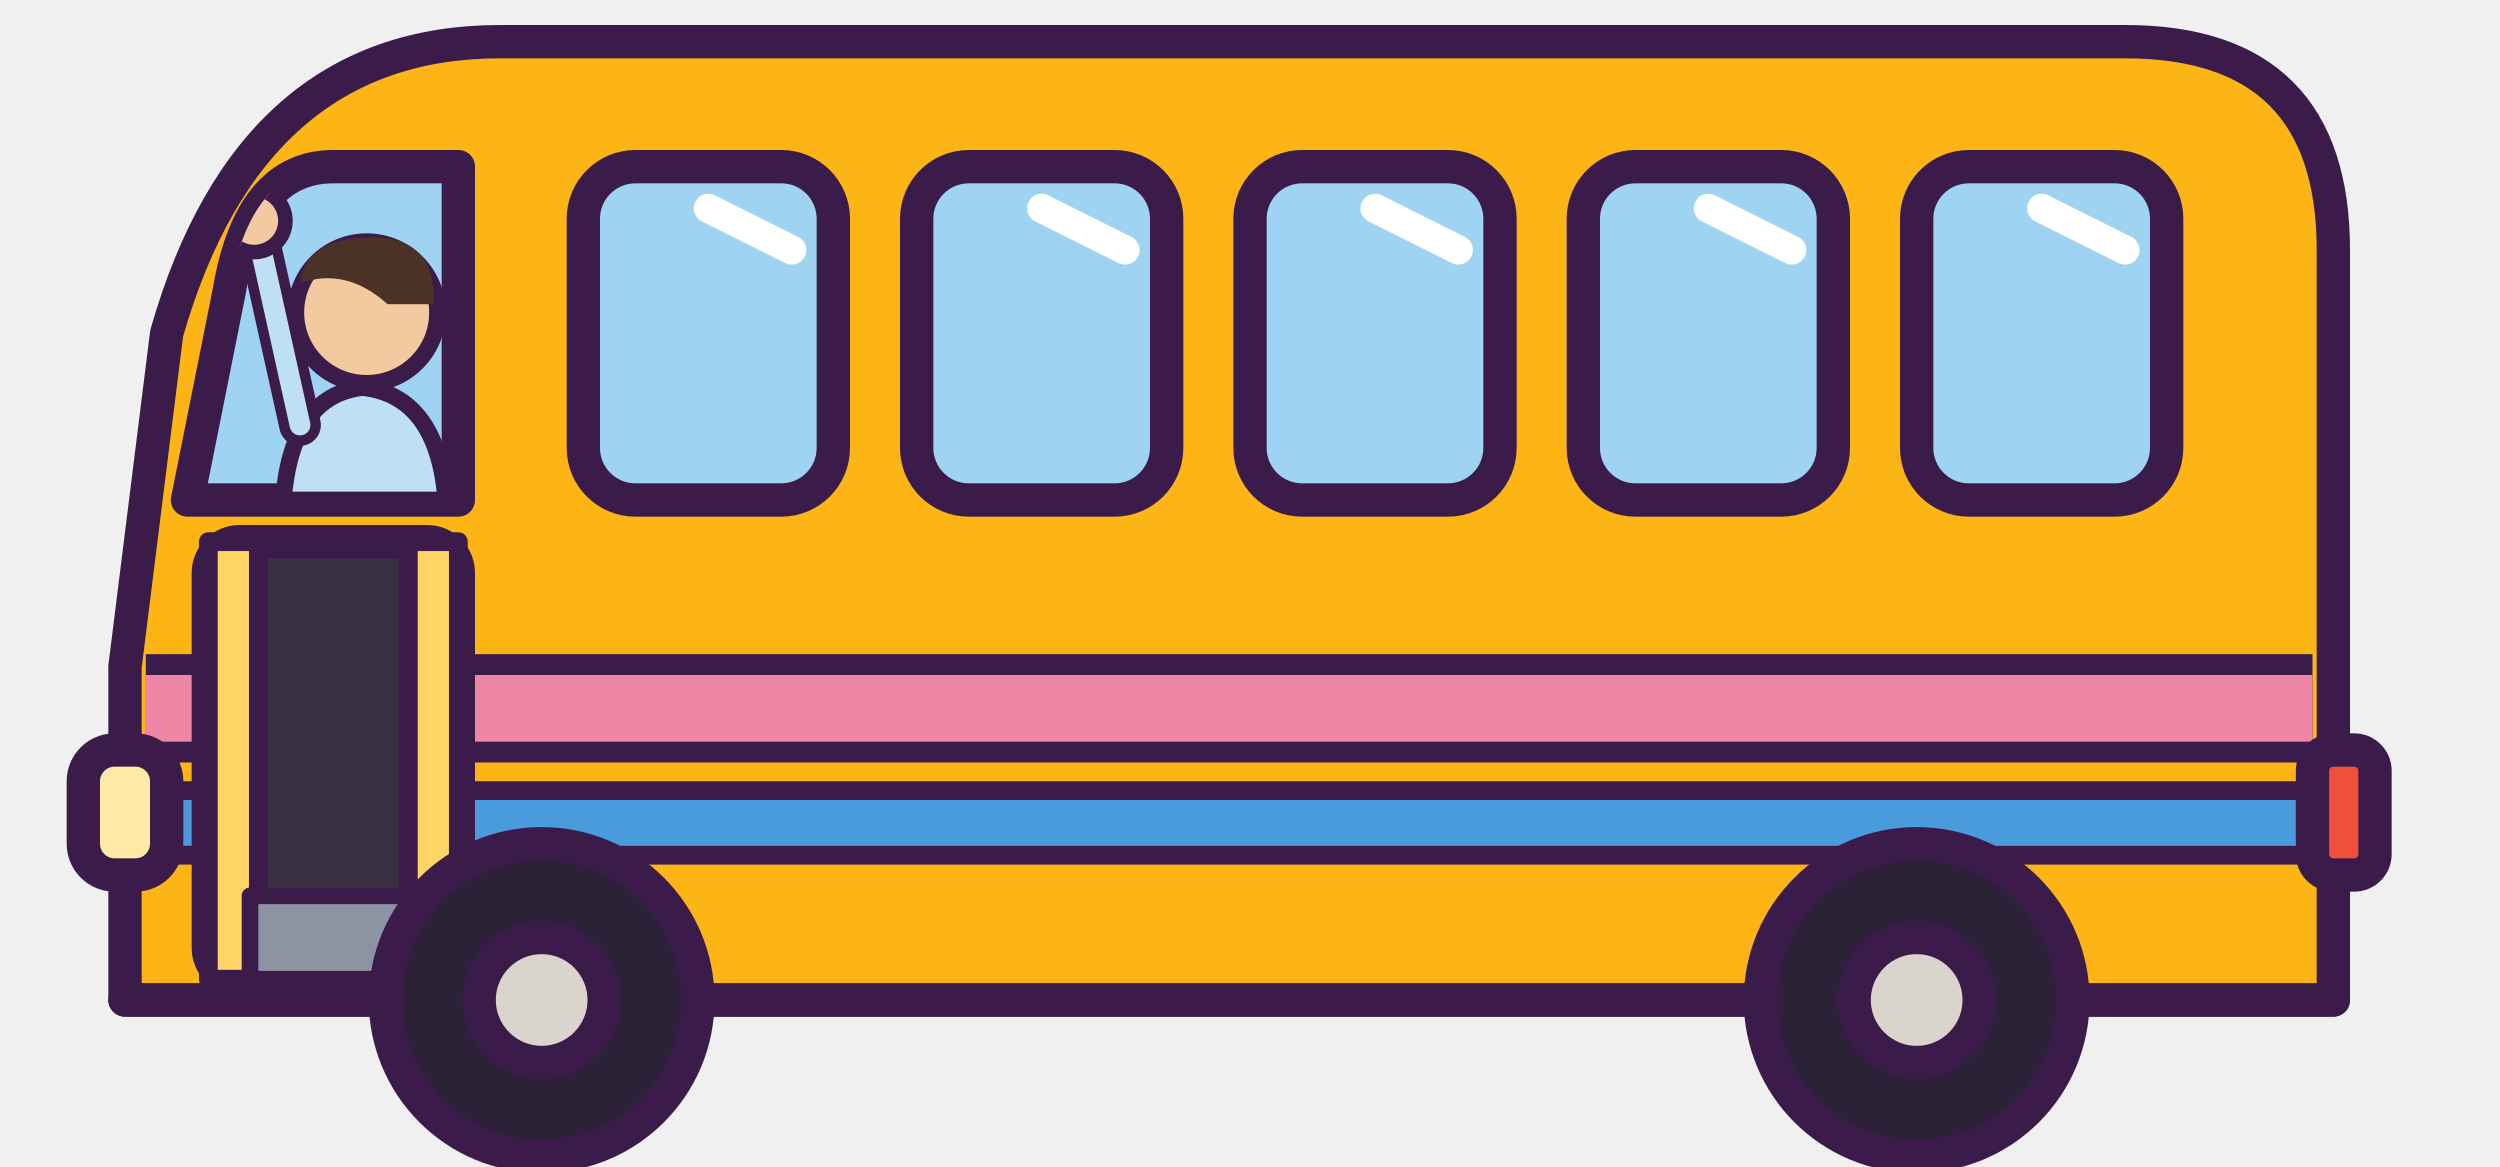
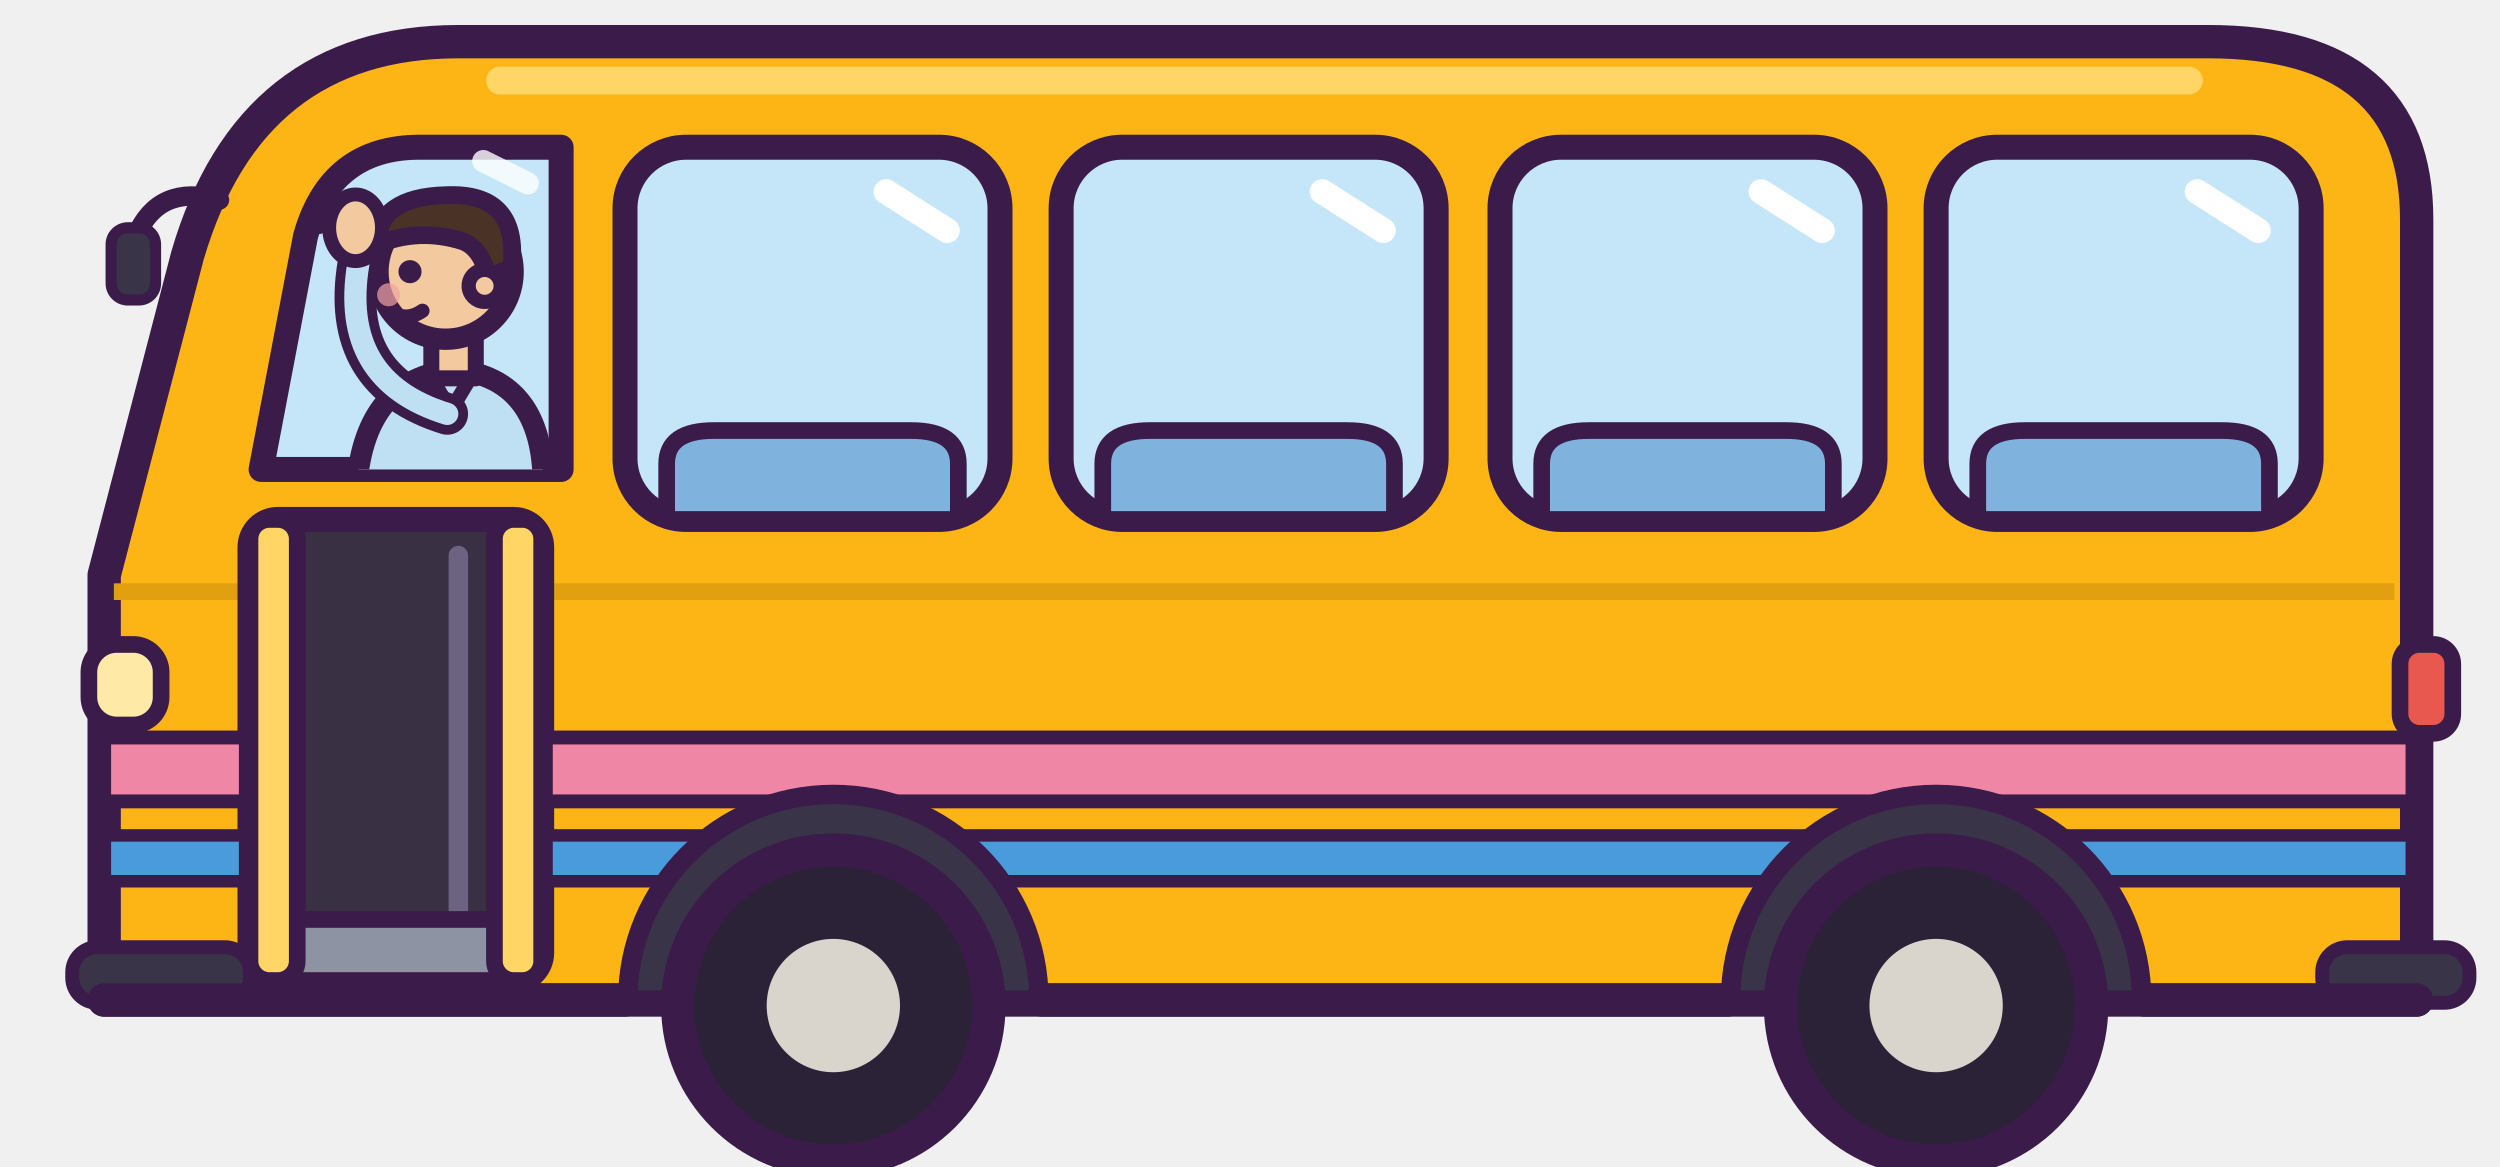
<svg xmlns="http://www.w3.org/2000/svg" viewBox="0 0 90 42" overflow="visible">
  <g transform="translate(90 0) scale(-1 1)">
-     <g transform="scale(.75) translate(0 -10)">
-       <path d="M8 58 V22 Q8 12 18 12 H96 Q108 12 112 26 L114 42 V58Z" fill="#FCB515" stroke="#3A1B49" stroke-width="1.6" stroke-linejoin="round" stroke-linecap="round" />
-       <path d="M9 44 H113" stroke="#3A1B49" stroke-width="5.2" />
-       <path d="M9 44 H113" stroke="#EF86A6" stroke-width="3.2" />
-       <path d="M9 49.5 H113" stroke="#3A1B49" stroke-width="4" />
-       <path d="M9 49.5 H113" stroke="#4A9BDB" stroke-width="2.2" />
-       <rect x="16" y="18" width="12" height="16" rx="2.5" fill="#9FD3F2" stroke="#3A1B49" stroke-width="1.6" stroke-linejoin="round" stroke-linecap="round" />
-       <path d="M18 22 l4 -2" stroke="#fff" stroke-width="1.4" stroke-linecap="round" />
-       <rect x="32" y="18" width="12" height="16" rx="2.5" fill="#9FD3F2" stroke="#3A1B49" stroke-width="1.6" stroke-linejoin="round" stroke-linecap="round" />
-       <path d="M34 22 l4 -2" stroke="#fff" stroke-width="1.4" stroke-linecap="round" />
-       <rect x="48" y="18" width="12" height="16" rx="2.5" fill="#9FD3F2" stroke="#3A1B49" stroke-width="1.6" stroke-linejoin="round" stroke-linecap="round" />
-       <path d="M50 22 l4 -2" stroke="#fff" stroke-width="1.4" stroke-linecap="round" />
-       <rect x="64" y="18" width="12" height="16" rx="2.5" fill="#9FD3F2" stroke="#3A1B49" stroke-width="1.6" stroke-linejoin="round" stroke-linecap="round" />
-       <path d="M66 22 l4 -2" stroke="#fff" stroke-width="1.4" stroke-linecap="round" />
-       <rect x="80" y="18" width="12" height="16" rx="2.5" fill="#9FD3F2" stroke="#3A1B49" stroke-width="1.6" stroke-linejoin="round" stroke-linecap="round" />
-       <path d="M82 22 l4 -2" stroke="#fff" stroke-width="1.4" stroke-linecap="round" />
-       <path d="M98 18 H104 Q108 18 109 24 L111 34 H98Z" fill="#9FD3F2" stroke="#3A1B49" stroke-width="1.6" stroke-linejoin="round" stroke-linecap="round" />
-       <clipPath id="p195-xe-dua-don-mo-trai-ws">
-         <path d="M98 18 H104 Q108 18 109 24 L111 34 H98Z" />
-       </clipPath>
-       <g clip-path="url(#p195-xe-dua-don-mo-trai-ws)">
-         <path d="M98.6 34 Q99 29 102.6 28.6 Q106 29 106.4 34Z" fill="#BFE0F2" stroke="#3A1B49" stroke-width="0.8" stroke-linejoin="round" stroke-linecap="round" />
-         <circle cx="102.4" cy="25" r="3.4" fill="#F3C9A0" stroke="#3A1B49" stroke-width="0.8" stroke-linejoin="round" stroke-linecap="round" />
-         <path d="M99.2 24.6 Q99 21.2 102.6 21.4 Q105.4 21.6 105.6 23.6 Q103.4 22.8 101.4 24.6Z" fill="#4A3326" />
-         <path d="M105.6 30.4 L107.6 21.4" stroke="#3A1B49" stroke-width="2" stroke-linecap="round" />
-         <path d="M105.6 30.4 L107.6 21.4" stroke="#BFE0F2" stroke-width="1" stroke-linecap="round" />
-         <circle cx="107.8" cy="20.6" r="1.5" fill="#F3C9A0" stroke="#3A1B49" stroke-width="0.7" stroke-linejoin="round" stroke-linecap="round" />
+     <path d="M3 36 V7.9 Q3 1.5 10.5 1.5 H73.5 Q81 1.5 83.25 9.2 L86.25 20.7 V36Z" fill="#FCB515" stroke="#3A1B49" stroke-width="1.2" stroke-linejoin="round" stroke-linecap="round" />
+     <path d="M11.2 2.9 H72" stroke="#FFD666" stroke-width="1" stroke-linecap="round" />
+     <path d="M3.8 21.3 H85.9" stroke="#E2A010" stroke-width=".6" />
+     <rect x="6.8" y="5.3" width="13.5" height="13.4" rx="2.2" fill="#C4E6F8" stroke="#3A1B49" stroke-width="0.9" stroke-linejoin="round" stroke-linecap="round" />
+     <path d="M8.3 18.7 V16.7 Q8.3 15.5 10 15.5 H17.1 Q18.8 15.5 18.8 16.7 V18.7Z" fill="#7FB3DE" stroke="#3A1B49" stroke-width="0.6" stroke-linejoin="round" stroke-linecap="round" />
+     <path d="M8.7 8.3 l2.2 -1.4" stroke="#fff" stroke-width=".9" stroke-linecap="round" />
+     <rect x="22.5" y="5.3" width="13.5" height="13.4" rx="2.2" fill="#C4E6F8" stroke="#3A1B49" stroke-width="0.9" stroke-linejoin="round" stroke-linecap="round" />
+     <path d="M24 18.7 V16.7 Q24 15.5 25.7 15.5 H32.8 Q34.5 15.5 34.5 16.7 V18.7Z" fill="#7FB3DE" stroke="#3A1B49" stroke-width="0.6" stroke-linejoin="round" stroke-linecap="round" />
+     <path d="M24.4 8.3 l2.2 -1.4" stroke="#fff" stroke-width=".9" stroke-linecap="round" />
+     <rect x="38.3" y="5.3" width="13.5" height="13.4" rx="2.2" fill="#C4E6F8" stroke="#3A1B49" stroke-width="0.9" stroke-linejoin="round" stroke-linecap="round" />
+     <path d="M39.8 18.7 V16.7 Q39.8 15.5 41.5 15.5 H48.6 Q50.3 15.5 50.3 16.7 V18.7Z" fill="#7FB3DE" stroke="#3A1B49" stroke-width="0.6" stroke-linejoin="round" stroke-linecap="round" />
+     <path d="M40.2 8.3 l2.2 -1.4" stroke="#fff" stroke-width=".9" stroke-linecap="round" />
+     <rect x="54" y="5.3" width="13.5" height="13.4" rx="2.2" fill="#C4E6F8" stroke="#3A1B49" stroke-width="0.9" stroke-linejoin="round" stroke-linecap="round" />
+     <path d="M55.5 18.7 V16.7 Q55.5 15.5 57.2 15.5 H64.3 Q66 15.5 66 16.7 V18.7Z" fill="#7FB3DE" stroke="#3A1B49" stroke-width="0.6" stroke-linejoin="round" stroke-linecap="round" />
+     <path d="M55.9 8.3 l2.2 -1.4" stroke="#fff" stroke-width=".9" stroke-linecap="round" />
+     <path d="M69.8 5.3 H74.9 Q78.1 5.3 79 8.5 L80.6 16.9 H69.8Z" fill="#C4E6F8" stroke="#3A1B49" stroke-width="0.9" stroke-linejoin="round" stroke-linecap="round" />
+     <clipPath id="p195-xe-dua-don-mo-trai-ws">
+       <path d="M69.8 5.3 H74.9 Q78.1 5.3 79 8.5 L80.6 16.9 H69.8Z" />
+     </clipPath>
+     <g clip-path="url(#p195-xe-dua-don-mo-trai-ws)">
+       <g transform="translate(69.8 5.3) scale(0.32) translate(-186 -24)">
+         <path d="M188 62 Q188 50 198 49 Q208 50 209 62Z" fill="#BFE0F2" stroke="#3A1B49" stroke-width="2.4" stroke-linejoin="round" stroke-linecap="round" />
+         <path d="M196 49.6 l2.4 4 2.4 -4" fill="none" stroke="#3A1B49" stroke-width="1.6" />
+         <rect x="195.6" y="44" width="5" height="6" fill="#F3C9A0" stroke="#3A1B49" stroke-width="1.8" stroke-linejoin="round" stroke-linecap="round" />
+         <circle cx="199" cy="38" r="7.6" fill="#F3C9A0" stroke="#3A1B49" stroke-width="2.4" stroke-linejoin="round" stroke-linecap="round" />
+         <path d="M191.6 37.6 Q190.6 29 199 29.4 Q206.6 29.6 206.8 35 Q202 33 197 34.6 Q195 35.4 194.2 38.6Z" fill="#4A3326" stroke="#3A1B49" stroke-width="2" stroke-linejoin="round" stroke-linecap="round" />
+         <circle cx="194.6" cy="39.6" r="1.8" fill="#F3C9A0" stroke="#3A1B49" stroke-width="1.6" stroke-linejoin="round" stroke-linecap="round" />
+         <circle cx="203" cy="38" r="1.3" fill="#3A1B49" />
+         <path d="M201.6 42.4 q2 1.4 4 -.2" fill="none" stroke="#3A1B49" stroke-width="1.6" stroke-linecap="round" />
+         <circle cx="205.4" cy="40.6" r="1.3" fill="#F2A3A3" opacity=".7" />
      </g>
-       <rect x="98" y="36" width="12" height="21" rx="1.5" fill="#3A3044" stroke="#3A1B49" stroke-width="1.6" stroke-linejoin="round" stroke-linecap="round" />
-       <rect x="98" y="36" width="2.4" height="21" fill="#FFD666" stroke="#3A1B49" stroke-width="0.9" stroke-linejoin="round" stroke-linecap="round" />
-       <rect x="107.6" y="36" width="2.4" height="21" fill="#FFD666" stroke="#3A1B49" stroke-width="0.9" stroke-linejoin="round" stroke-linecap="round" />
-       <rect x="100" y="53" width="8" height="4" fill="#8E93A3" stroke="#3A1B49" stroke-width="0.8" stroke-linejoin="round" stroke-linecap="round" />
-       <rect x="112" y="46" width="4" height="6" rx="1.5" fill="#FFE9A6" stroke="#3A1B49" stroke-width="1.6" stroke-linejoin="round" stroke-linecap="round" />
-       <rect x="6" y="46" width="3" height="6" rx="1" fill="#F0503A" stroke="#3A1B49" stroke-width="1.6" stroke-linejoin="round" stroke-linecap="round" />
-       <path d="M8 58 H114" stroke="#3A1B49" stroke-width="1.6" stroke-linejoin="round" stroke-linecap="round" />
-       <circle cx="28" cy="58" r="7.5" fill="#2B2238" stroke="#3A1B49" stroke-width="1.6" stroke-linejoin="round" stroke-linecap="round" />
-       <circle cx="28" cy="58" r="3" fill="#D9D4CC" stroke="#3A1B49" stroke-width="1.6" stroke-linejoin="round" stroke-linecap="round" />
-       <circle cx="94" cy="58" r="7.5" fill="#2B2238" stroke="#3A1B49" stroke-width="1.6" stroke-linejoin="round" stroke-linecap="round" />
-       <circle cx="94" cy="58" r="3" fill="#D9D4CC" stroke="#3A1B49" stroke-width="1.6" stroke-linejoin="round" stroke-linecap="round" />
+       <g id="tay-bac-tai" class="tay-bac-tai">
+         <path d="M73.9 14.9 Q77.8 13.7 77.1 9.5" fill="none" stroke="#3A1B49" stroke-width="1.5" stroke-linecap="round" />
+         <path d="M73.9 14.9 Q77.8 13.7 77.1 9.5" fill="none" stroke="#BFE0F2" stroke-width=".8" stroke-linecap="round" />
+         <ellipse cx="77.2" cy="8.2" rx=".95" ry="1.2" fill="#F3C9A0" stroke="#3A1B49" stroke-width="0.5" stroke-linejoin="round" stroke-linecap="round" />
+         <path d="M78.3 7.1 l.7 -.55 M78.5 8.2 l.8 0" stroke="#3A1B49" stroke-width=".45" stroke-linecap="round" />
+       </g>
    </g>
+     <path d="M71 6.6 l1.6 -.8" stroke="#fff" stroke-width=".8" stroke-linecap="round" opacity=".8" />
+     <rect x="70.5" y="18.7" width="10.5" height="16.6" rx="1" fill="#3A3044" stroke="#3A1B49" stroke-width="0.9" stroke-linejoin="round" stroke-linecap="round" />
+     <path d="M73.5 20 V33.4" stroke="#6B6380" stroke-width=".7" stroke-linecap="round" />
+     <rect x="71.3" y="33.1" width="9" height="2.2" fill="#8E93A3" stroke="#3A1B49" stroke-width="0.6" stroke-linejoin="round" stroke-linecap="round" />
+     <rect x="70.5" y="18.7" width="1.7" height="16.6" rx=".7" fill="#FFD666" stroke="#3A1B49" stroke-width="0.6" stroke-linejoin="round" stroke-linecap="round" />
+     <rect x="79.3" y="18.7" width="1.7" height="16.6" rx=".7" fill="#FFD666" stroke="#3A1B49" stroke-width="0.6" stroke-linejoin="round" stroke-linecap="round" />
+     <path d="M3.4 27.7 H70.1" stroke="#3A1B49" stroke-width="2.8" />
+     <path d="M3.4 27.7 H70.1" stroke="#EF86A6" stroke-width="1.8" />
+     <path d="M3.4 30.9 H70.1" stroke="#3A1B49" stroke-width="2.1" />
+     <path d="M3.4 30.9 H70.1" stroke="#4A9BDB" stroke-width="1.2" />
+     <path d="M81.4 27.7 H86" stroke="#3A1B49" stroke-width="2.8" />
+     <path d="M81.4 27.7 H86" stroke="#EF86A6" stroke-width="1.8" />
+     <path d="M81.4 30.9 H86" stroke="#3A1B49" stroke-width="2.1" />
+     <path d="M81.4 30.9 H86" stroke="#4A9BDB" stroke-width="1.2" />
+     <rect x="84.2" y="23.2" width="2.6" height="2.9" rx="1" fill="#FFE9A6" stroke="#3A1B49" stroke-width="0.6" stroke-linejoin="round" stroke-linecap="round" />
+     <rect x="1.7" y="23.2" width="1.9" height="3.2" rx=".7" fill="#E8584F" stroke="#3A1B49" stroke-width="0.6" stroke-linejoin="round" stroke-linecap="round" />
+     <rect x="81" y="34.1" width="6.4" height="2" rx=".9" fill="#3A3448" stroke="#3A1B49" stroke-width="0.5" stroke-linejoin="round" stroke-linecap="round" />
+     <rect x="1.1" y="34.1" width="5.3" height="2" rx=".9" fill="#3A3448" stroke="#3A1B49" stroke-width="0.5" stroke-linejoin="round" stroke-linecap="round" />
+     <path d="M82.1 7.2 q2.2 -.6 3 1.3" fill="none" stroke="#3A1B49" stroke-width=".7" stroke-linecap="round" />
+     <rect x="84.4" y="8.2" width="1.6" height="2.6" rx=".6" fill="#3A3448" stroke="#3A1B49" stroke-width="0.4" stroke-linejoin="round" stroke-linecap="round" />
+     <path d="M12.9 36 A7.4 7.4 0 0 1 27.7 36Z" fill="#3A3448" stroke="#3A1B49" stroke-width="0.7" stroke-linejoin="round" stroke-linecap="round" />
+     <circle cx="20.3" cy="36.2" r="5.6" fill="#2B2238" stroke="#3A1B49" stroke-width="1.2" stroke-linejoin="round" stroke-linecap="round" />
+     <circle cx="20.3" cy="36.2" r="2.4" fill="#D9D4CC" />
+     <path d="M52.6 36 A7.4 7.4 0 0 1 67.4 36Z" fill="#3A3448" stroke="#3A1B49" stroke-width="0.7" stroke-linejoin="round" stroke-linecap="round" />
+     <circle cx="60" cy="36.2" r="5.6" fill="#2B2238" stroke="#3A1B49" stroke-width="1.2" stroke-linejoin="round" stroke-linecap="round" />
+     <circle cx="60" cy="36.2" r="2.4" fill="#D9D4CC" />
+     <path d="M3 36 H12.8 M27.8 36 H52.5 M67.5 36 H86.25" stroke="#3A1B49" stroke-width="1.2" stroke-linejoin="round" stroke-linecap="round" />
  </g>
</svg>
